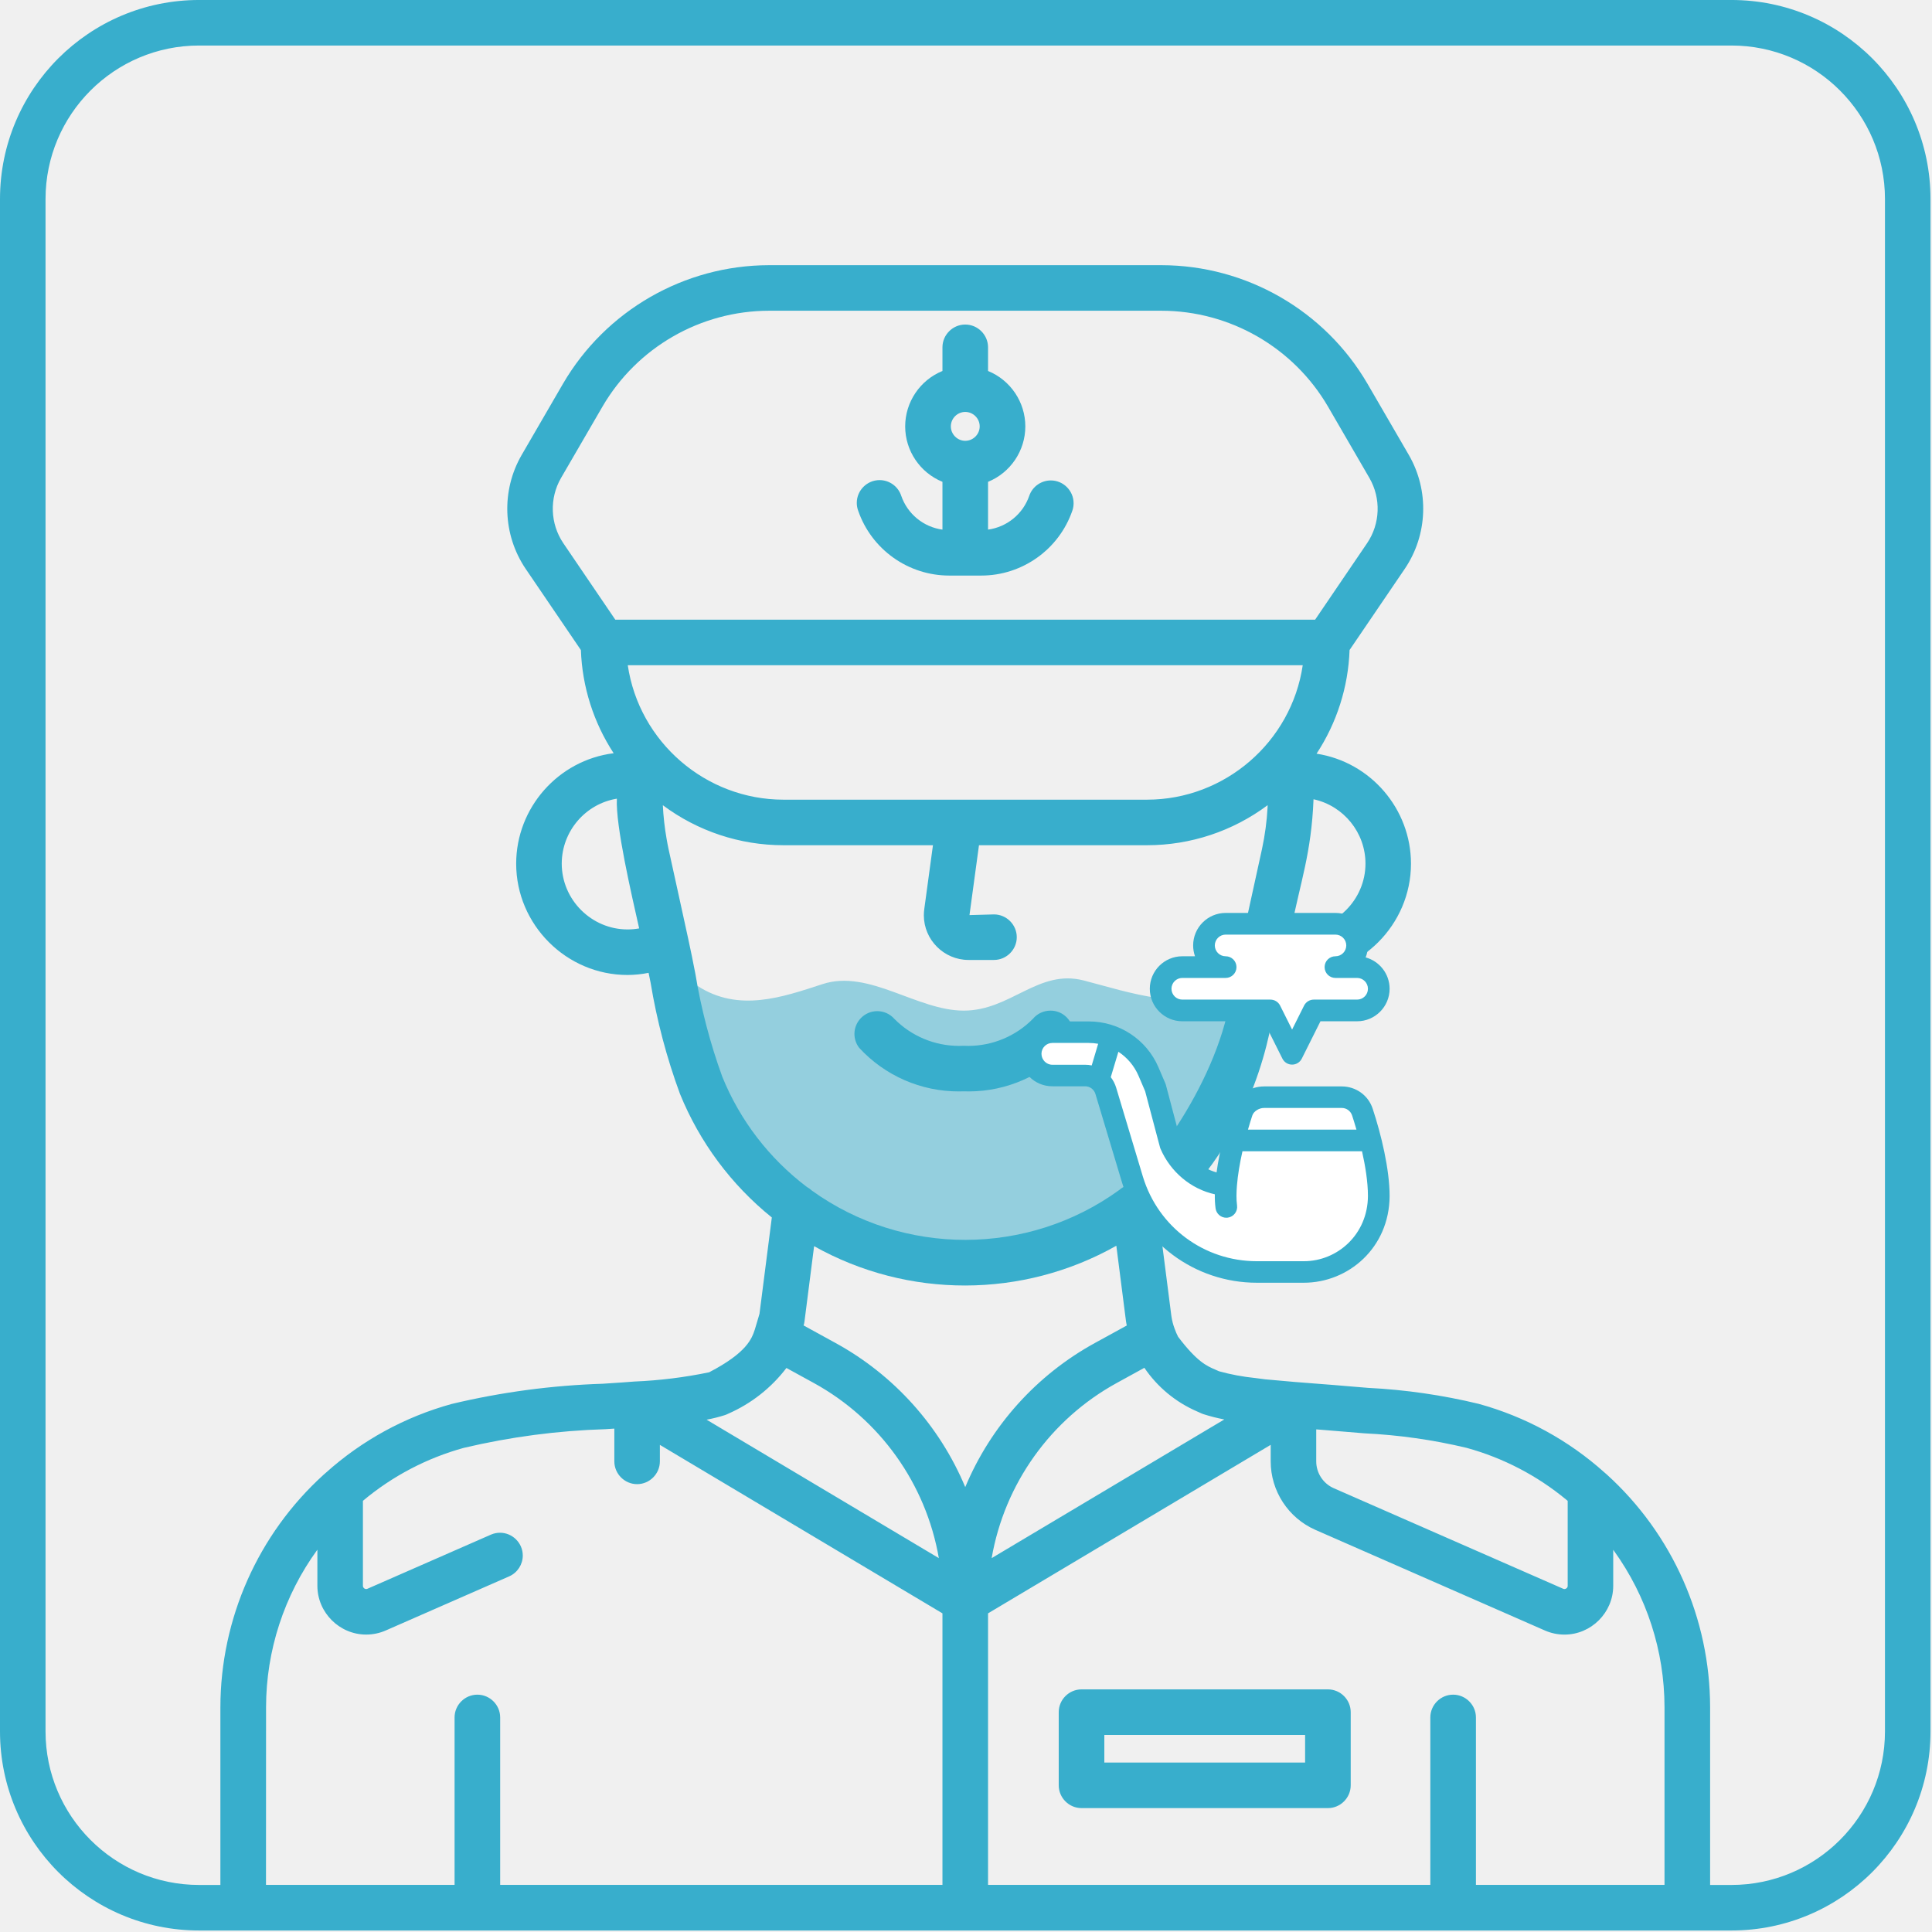
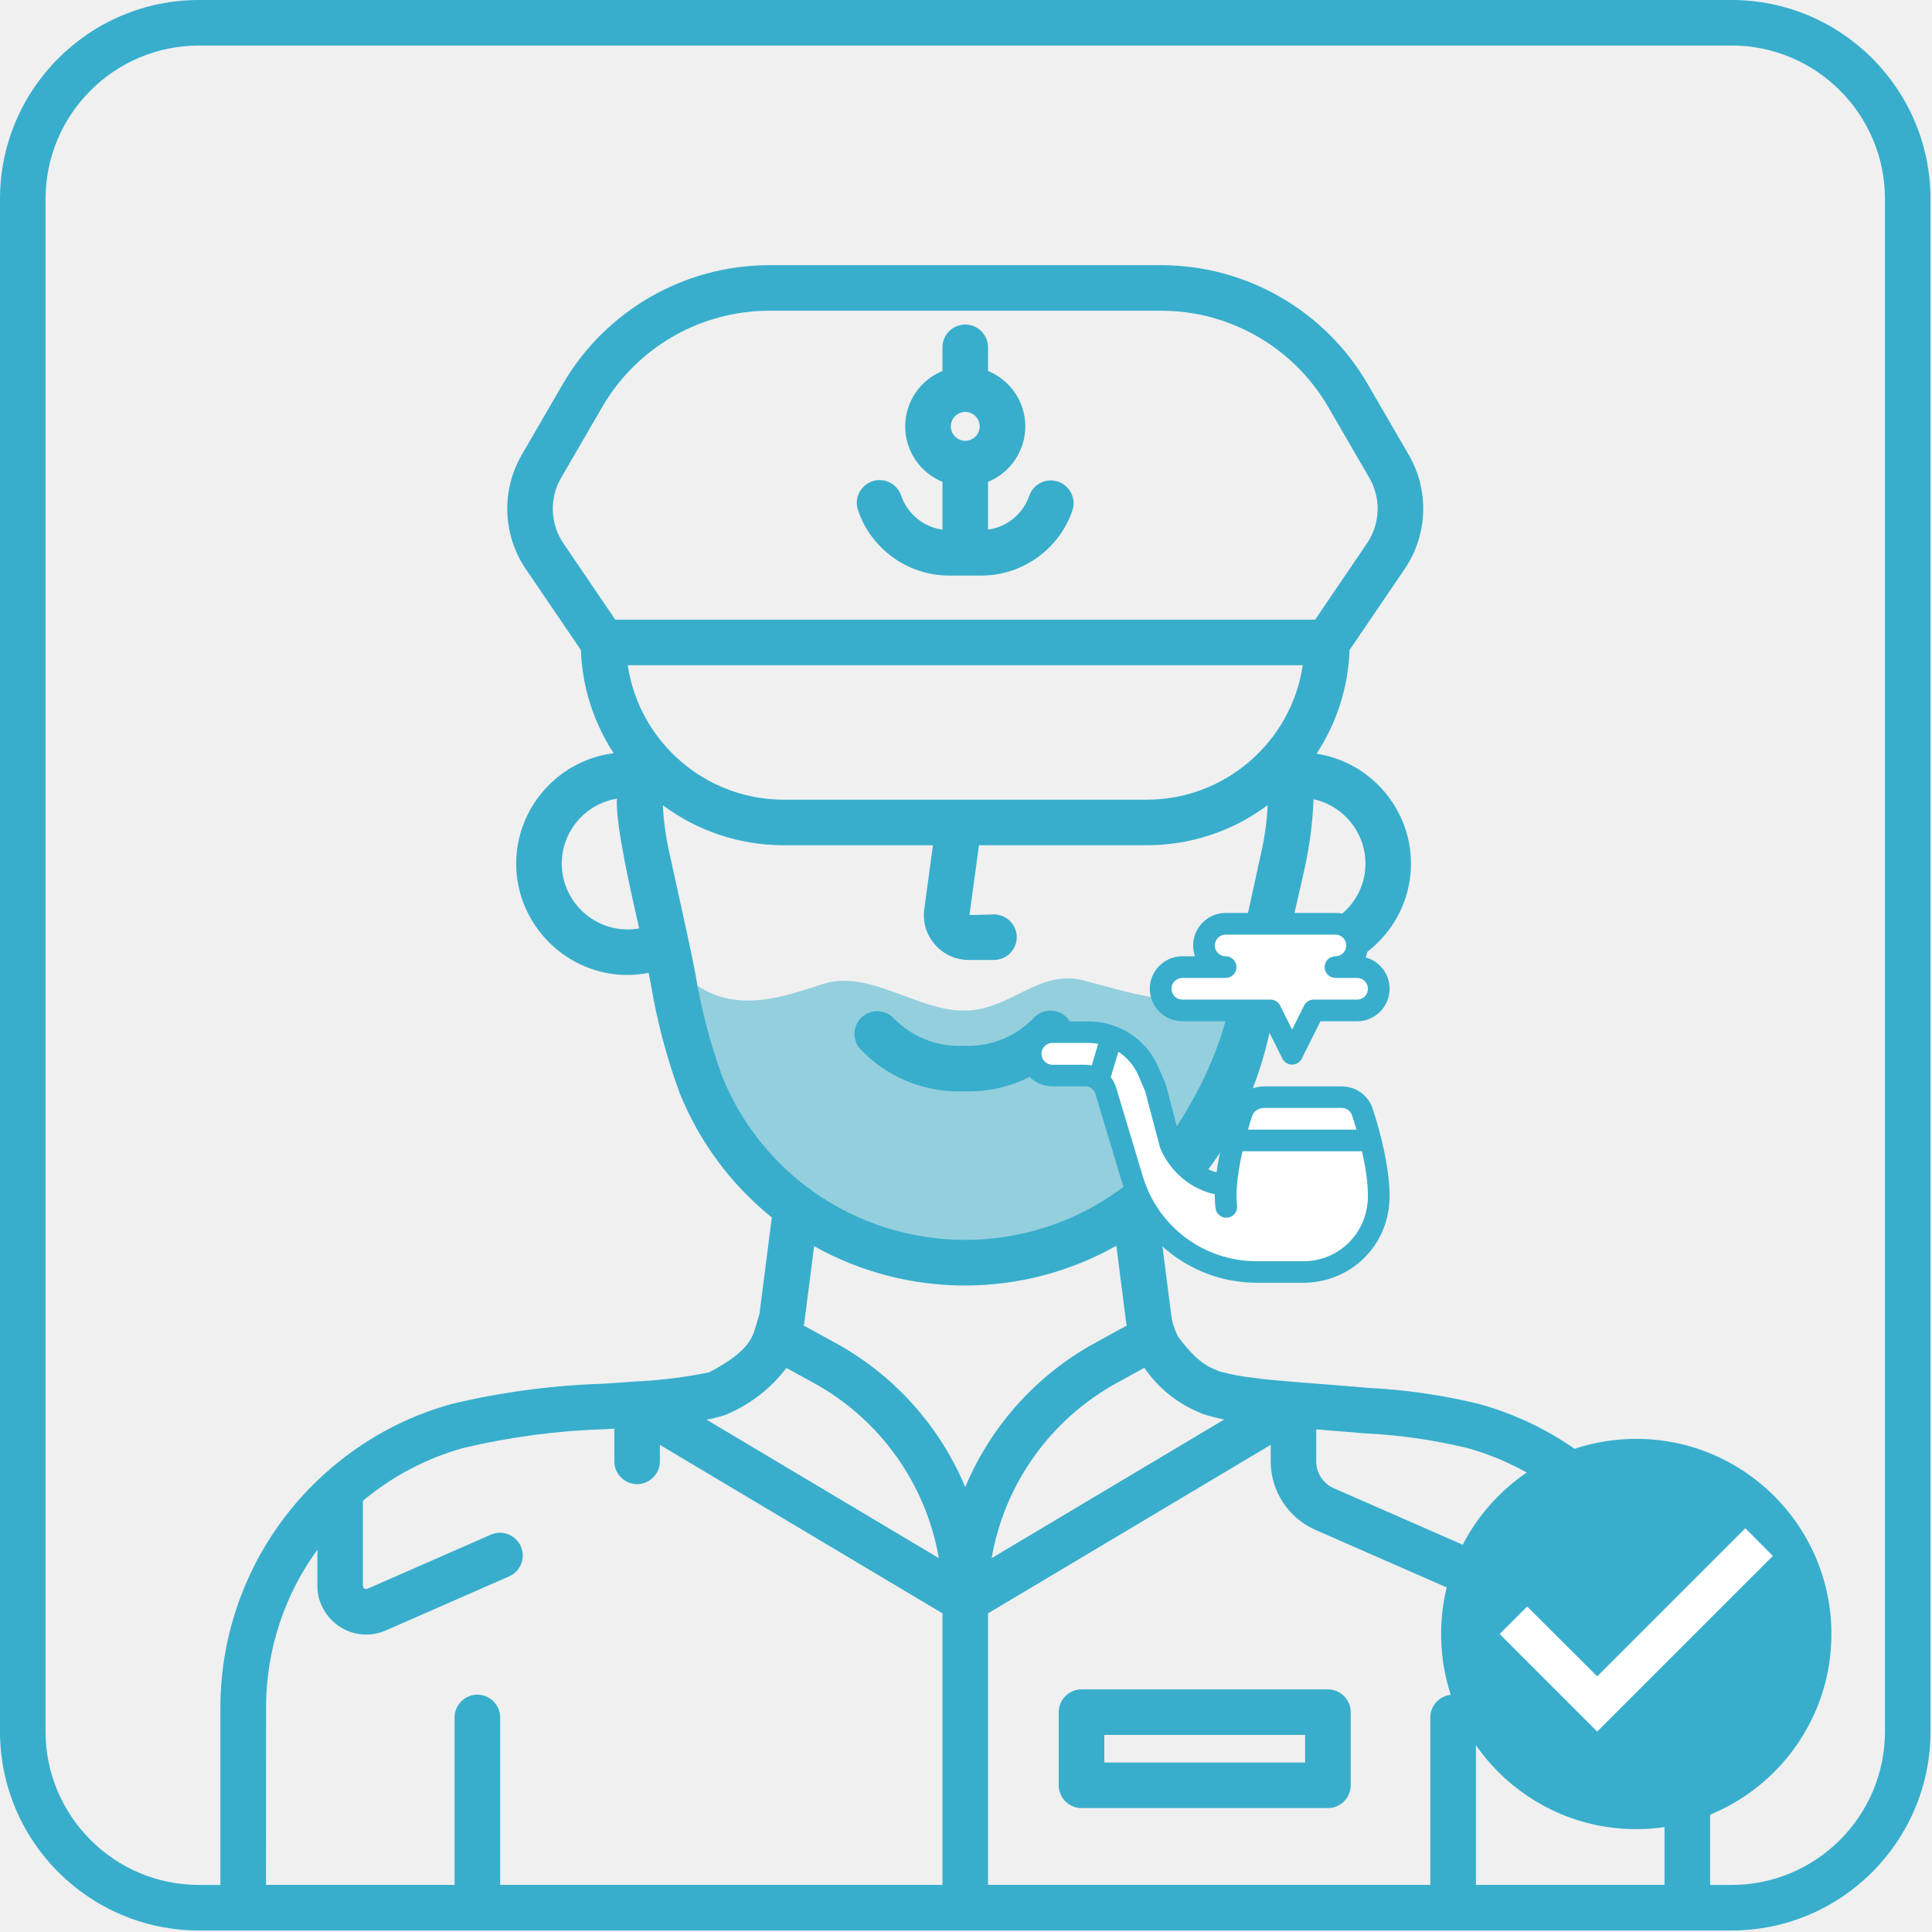
<svg xmlns="http://www.w3.org/2000/svg" width="100%" height="100%" viewBox="0 0 594 594" version="1.1" xml:space="preserve" style="fill-rule:evenodd;clip-rule:evenodd;stroke-linecap:round;stroke-linejoin:round;stroke-miterlimit:1.5;">
  <g transform="matrix(1,0,0,1,-4230.12,-1219.71)">
-     <g transform="matrix(1,0,0,1,4089.83,-41.1561)">
-       <g transform="matrix(1,0,0,1,-2828.3,816.987)">
-         <path d="M3183,746.971C3195.72,755.279 3209.31,750.404 3221.52,746.437C3235.76,741.81 3250.48,754.6 3264.91,754.6C3279.34,754.6 3287.81,741.726 3301.77,745.326C3315.15,748.774 3334.18,755.56 3347.48,747.529L3345,781.41L3309.23,821.43L3277.39,831.424L3238.44,826.878L3201.15,806.083L3179.85,767.02L3183,746.971Z" style="fill:rgb(56,174,204);fill-opacity:0.5;" />
-       </g>
-     </g>
-     <g transform="matrix(1,0,0,1,4089.83,-41.1561)">
-       <g transform="matrix(1,0,0,1,-3443.08,816.987)">
-         <path d="M3658.13,1037.41C3654.29,1037.41 3651.13,1034.25 3651.13,1030.41L3651.13,968.742C3651.18,941.524 3662.72,915.554 3682.88,897.27C3683.1,897.052 3683.33,896.849 3683.58,896.662C3694.66,886.709 3707.92,879.471 3722.28,875.522C3737.49,871.896 3753.03,869.817 3768.65,869.318C3774.39,868.938 3775.6,868.866 3778.38,868.638C3786.12,868.318 3793.82,867.367 3801.4,865.794C3813.09,859.702 3814.51,855.434 3815.46,852.594C3816.69,848.546 3816.59,848.734 3816.88,847.794L3820.67,818.194C3808.18,808.128 3798.47,795.05 3792.43,780.194C3788.35,769.111 3785.32,757.665 3783.4,746.01C3783.2,744.991 3783,744.012 3782.78,742.981C3780.66,743.406 3778.51,743.626 3776.35,743.638L3776.28,743.638C3757.51,743.638 3742.07,728.19 3742.07,709.418C3742.07,692.241 3755,677.591 3772.04,675.462C3765.86,666.007 3762.37,655.035 3761.97,643.742L3744.97,618.742C3737.93,608.308 3737.45,594.716 3743.73,583.81L3756.47,561.85C3769.59,539.352 3793.74,525.454 3819.78,525.41L3940.5,525.41C3966.55,525.452 3990.69,539.352 4003.8,561.854L4016.55,583.81C4022.83,594.714 4022.34,608.298 4015.3,618.726L3998.3,643.726C3997.9,655.08 3994.39,666.11 3988.15,675.602C4004.77,678.153 4017.18,692.603 4017.18,709.422C4017.18,728.192 4001.73,743.638 3982.96,743.638L3982.93,743.638C3981.1,743.623 3979.27,743.457 3977.47,743.141C3977.27,744.108 3977.07,745.055 3976.88,746.026C3976.43,748.27 3975.99,750.518 3975.53,752.77C3975.39,753.437 3975.16,754.066 3974.86,754.644C3974.69,756.129 3970.06,794.837 3939.74,819.048L3943.5,848.394C3943.69,849.795 3944.04,851.17 3944.55,852.49C3944.84,853.298 3945.18,854.087 3945.57,854.854C3951.37,862.55 3954.45,863.87 3956.93,864.934C3957.36,865.118 3957.77,865.298 3958.17,865.482C3961.81,866.484 3965.53,867.178 3969.29,867.558L3972.34,867.958C3975.85,868.286 3978.92,868.558 3981.64,868.782C3984.44,869.014 3986.81,869.182 3989.04,869.362C3991.97,869.586 3994.64,869.79 3997.74,870.066C3999.81,870.246 4001.9,870.414 4003.99,870.582C4015.46,871.155 4026.85,872.802 4038.01,875.502C4052.38,879.451 4065.63,886.689 4076.72,896.642C4076.97,896.828 4077.2,897.031 4077.42,897.25C4097.58,915.542 4109.11,941.52 4109.15,968.742L4109.15,1030.41C4109.15,1034.25 4105.99,1037.41 4102.15,1037.41L3658.13,1037.41ZM4079.36,920.367L4079.36,931.453C4079.36,939.675 4072.6,946.441 4064.37,946.441C4062.3,946.441 4060.24,946.01 4058.34,945.174L3987.81,914.25C3979.47,910.591 3974.05,902.3 3974.05,893.186L3974.05,888.098L3887.15,939.906L3887.15,1023.41L4023.13,1023.41L4023.13,971.91C4023.13,968.07 4026.29,964.91 4030.13,964.91L4030.14,964.91L4030.15,964.91C4033.99,964.91 4037.15,968.07 4037.15,971.91L4037.15,1023.41L4095.13,1023.41L4095.13,968.742C4095.11,951.485 4089.66,934.668 4079.58,920.672L4079.36,920.367ZM3772.24,883.107L3769.58,883.286C3754.89,883.725 3740.28,885.648 3725.98,889.026C3714.59,892.162 3704,897.718 3694.95,905.314L3694.95,931.431C3694.95,931.98 3695.4,932.431 3695.95,932.431C3696.09,932.431 3696.23,932.402 3696.35,932.346L3734.35,915.69C3735.22,915.318 3736.16,915.127 3737.1,915.127C3740.94,915.127 3744.1,918.287 3744.1,922.127C3744.1,924.876 3742.48,927.381 3739.98,928.51L3701.98,945.17C3700.08,946.003 3698.03,946.433 3695.95,946.433C3687.72,946.433 3680.95,939.661 3680.95,931.433L3680.95,920.338C3670.72,934.4 3665.19,951.346 3665.17,968.738L3665.15,1023.41L3723.13,1023.41L3723.13,971.91C3723.13,968.07 3726.29,964.91 3730.13,964.91L3730.14,964.91L3730.15,964.91C3733.99,964.91 3737.15,968.07 3737.15,971.91L3737.15,1023.41L3873.13,1023.41L3873.13,939.906L3786.25,888.109L3786.25,893.186C3786.25,897.026 3783.09,900.186 3779.25,900.186C3775.41,900.186 3772.25,897.026 3772.25,893.186L3772.25,883.109L3772.24,883.107ZM3915.88,999.786C3912.04,999.784 3908.88,996.625 3908.88,992.786L3908.88,970.286C3908.88,966.446 3912.04,963.286 3915.88,963.286L3991.65,963.286C3995.49,963.286 3998.65,966.444 3998.65,970.282C3998.65,970.283 3998.65,970.284 3998.65,970.286L3998.65,992.786C3998.65,996.626 3995.49,999.786 3991.65,999.786L3915.88,999.786ZM3984.63,977.286L3922.9,977.286L3922.9,985.786L3984.63,985.786L3984.63,977.286ZM3989.54,883.462L3988.05,883.35L3988.05,893.186C3988.05,896.752 3990.17,899.996 3993.43,901.43L4063.96,932.346C4064.26,932.492 4064.63,932.461 4064.91,932.266C4065.2,932.093 4065.38,931.771 4065.36,931.43L4065.36,905.326L4065.34,905.314L4064.92,904.959C4055.95,897.54 4045.51,892.108 4034.28,889.026C4023.96,886.561 4013.43,885.065 4002.83,884.558C4000.71,884.39 3998.58,884.218 3996.47,884.03C3994.01,883.81 3991.81,883.636 3989.54,883.464L3989.54,883.462ZM3825.16,864.469C3820.49,870.596 3814.33,875.434 3807.27,878.526C3806.93,878.7 3806.58,878.848 3806.21,878.966C3804.38,879.549 3802.51,880.017 3800.61,880.366L3872.02,922.929C3868.06,900.082 3853.9,880.243 3833.58,869.086L3825.16,864.469ZM3935.21,864.413L3926.71,869.086C3906.38,880.243 3892.22,900.082 3888.26,922.929L3956.01,882.542L3959.79,880.294C3957.63,879.889 3955.49,879.348 3953.39,878.674C3953.09,878.578 3952.79,878.459 3952.51,878.318C3952.14,878.142 3951.76,877.982 3951.37,877.81C3944.82,874.968 3939.22,870.321 3935.21,864.413ZM3926.59,826.887C3912.2,835.015 3896.18,839.091 3880.15,839.112C3864.12,839.136 3848.09,835.106 3833.67,827.019L3830.71,850.174C3830.66,850.588 3830.57,850.996 3830.44,851.394L3840.33,856.822C3858.22,866.645 3872.26,882.258 3880.14,901.092C3888.02,882.256 3902.06,866.641 3919.95,856.814L3929.8,851.41C3929.74,851.01 3929.62,850.586 3929.57,850.174L3926.59,826.887ZM3881.13,739.018C3873.6,739.018 3867.41,732.824 3867.41,725.298C3867.41,724.608 3867.46,723.92 3867.56,723.238L3870.21,703.746L3824.19,703.746C3810.85,703.742 3797.85,699.424 3787.16,691.44C3787.33,694.934 3787.72,698.414 3788.33,701.858C3788.51,702.87 3788.69,703.882 3788.91,704.886L3791.75,717.81L3794.95,732.446C3795.75,736.026 3796.45,739.646 3797.17,743.306C3798.94,754.079 3801.71,764.665 3805.44,774.926C3810.89,788.364 3819.89,800.078 3831.46,808.822C3832.02,809.119 3832.53,809.491 3832.98,809.926C3847.07,820.059 3863.67,825.11 3880.26,825.082C3896.86,825.05 3913.44,819.937 3927.49,809.746C3928.18,809.129 3928.97,808.675 3929.8,808.383L3929.8,808.383C3934.1,806.649 3957.06,778.994 3961.7,750.569C3961.72,750.367 3961.76,750.164 3961.8,749.962C3961.97,748.834 3962.17,747.885 3962.38,747.094C3962.63,745.836 3962.88,744.579 3963.12,743.322C3963.82,739.798 3964.51,736.298 3965.26,732.846L3965.26,732.806L3969.13,715.158L3971.38,704.886C3972.29,700.641 3972.87,696.33 3973.1,691.994L3973.1,691.44C3962.41,699.424 3949.42,703.742 3936.07,703.746L3884.36,703.746L3881.44,725.229L3888.96,725.018L3888.97,725.018L3888.98,725.018C3892.82,725.018 3895.98,728.178 3895.98,732.018C3895.98,735.858 3892.82,739.018 3888.98,739.018L3881.13,739.018ZM3906.34,754.6C3907.92,754.595 3909.5,755.113 3910.8,756.182C3912.41,757.51 3913.35,759.494 3913.35,761.583C3913.35,763.207 3912.79,764.781 3911.75,766.034C3903.91,774.56 3892.87,779.406 3881.34,779.439C3880.77,779.441 3880.21,779.431 3879.64,779.41C3879.16,779.428 3878.69,779.437 3878.21,779.439C3866.58,779.477 3855.42,774.62 3847.52,766.026C3846.58,764.803 3846.07,763.302 3846.07,761.759C3846.07,757.919 3849.23,754.759 3853.07,754.759L3853.08,754.759L3853.09,754.759C3855.1,754.759 3857.01,755.623 3858.34,757.13C3863.58,762.444 3870.73,765.426 3878.16,765.446C3878.64,765.447 3879.14,765.435 3879.63,765.41L3879.64,765.41L3879.65,765.41C3880.14,765.435 3880.64,765.447 3881.12,765.445C3888.55,765.424 3895.69,762.444 3900.93,757.134C3902.31,755.465 3904.32,754.601 3906.34,754.6ZM3773.03,689.433C3763.3,691.03 3756.08,699.531 3756.08,709.402C3756.08,720.503 3765.21,729.638 3776.31,729.638L3776.32,729.638C3777.52,729.639 3778.71,729.532 3779.89,729.318L3779.88,729.318C3777.57,719.007 3772.6,697.762 3773.03,689.433ZM3987.22,689.614C3986.55,706.316 3983.17,715.015 3980.35,729.454C3981.21,729.57 3982.08,729.629 3982.95,729.63L3982.95,729.63C3994.05,729.63 4003.19,720.495 4003.19,709.394C4003.19,699.898 3996.5,691.619 3987.22,689.614ZM3983.9,648.41L3776.38,648.41C3779.87,672.028 3800.34,689.716 3824.21,689.742L3936.07,689.742C3959.95,689.716 3980.41,672.028 3983.9,648.41ZM3940.47,539.414L3819.8,539.414C3798.73,539.448 3779.2,550.692 3768.6,568.894L3755.85,590.85C3752.25,597.097 3752.52,604.884 3756.55,610.866L3772.55,634.41L3987.7,634.41L4003.7,610.866C4007.74,604.892 4008.01,597.112 4004.42,590.866L3991.67,568.894C3981.06,550.691 3961.53,539.447 3940.47,539.414ZM3875.2,620.838C3862.6,620.841 3851.31,612.792 3847.21,600.874C3846.93,600.109 3846.79,599.302 3846.79,598.489C3846.79,594.649 3849.95,591.489 3853.79,591.489L3853.81,591.489C3856.83,591.489 3859.52,593.445 3860.46,596.318C3862.38,601.89 3867.29,605.921 3873.13,606.715L3873.13,592.018C3866.22,589.201 3861.67,582.443 3861.67,574.978C3861.67,567.512 3866.22,560.755 3873.13,557.938L3873.13,550.662C3873.13,546.822 3876.29,543.662 3880.13,543.662L3880.14,543.662L3880.15,543.662C3883.99,543.662 3887.15,546.822 3887.15,550.662L3887.15,557.938C3894.06,560.755 3898.61,567.512 3898.61,574.978C3898.61,582.443 3894.06,589.201 3887.15,592.018L3887.15,606.707C3892.99,605.913 3897.9,601.882 3899.82,596.31C3900.79,593.494 3903.46,591.592 3906.44,591.592L3906.46,591.592C3910.3,591.592 3913.45,594.751 3913.45,598.59C3913.45,599.366 3913.33,600.136 3913.07,600.87C3908.97,612.791 3897.68,620.842 3885.07,620.838L3875.2,620.838ZM3880.14,570.53C3877.71,570.535 3875.71,572.537 3875.71,574.97C3875.71,577.402 3877.71,579.404 3880.14,579.41C3882.58,579.406 3884.58,577.403 3884.58,574.97C3884.58,572.537 3882.58,570.535 3880.14,570.53Z" style="fill:rgb(56,174,204);fill-rule:nonzero;" />
-       </g>
-     </g>
-     <g transform="matrix(1,0,0,1,4089.83,-41.1561)">
-       <g id="smoke" transform="matrix(0.222066,0,0,0.222066,510.68,1598.4)">
-         <g transform="matrix(1,0,0,1,-256,-256)">
-           <g>
+     <g transform="matrix(1,0,0,1,4089.83,736.806)">
+       <g transform="matrix(1,0,0,1,0,-777.962)">
+         <g transform="matrix(1,0,0,1,-2828.3,816.987)">
+           <path d="M3183,746.971C3195.72,755.279 3209.31,750.404 3221.52,746.437C3235.76,741.81 3250.48,754.6 3264.91,754.6C3279.34,754.6 3287.81,741.726 3301.77,745.326C3315.15,748.774 3334.18,755.56 3347.48,747.529L3345,781.41L3309.23,821.43L3277.39,831.424L3238.44,826.878L3201.15,806.083L3179.85,767.02L3183,746.971Z" style="fill:rgb(56,174,204);fill-opacity:0.5;" />
+         </g>
+         <g transform="matrix(1,0,0,1,-3443.08,816.987)">
+           <path d="M3658.13,1037.41C3654.29,1037.41 3651.13,1034.25 3651.13,1030.41L3651.13,968.742C3651.18,941.524 3662.72,915.554 3682.88,897.27C3683.1,897.052 3683.33,896.849 3683.58,896.662C3694.66,886.709 3707.92,879.471 3722.28,875.522C3737.49,871.896 3753.03,869.817 3768.65,869.318C3774.39,868.938 3775.6,868.866 3778.38,868.638C3786.12,868.318 3793.82,867.367 3801.4,865.794C3813.09,859.702 3814.51,855.434 3815.46,852.594C3816.69,848.546 3816.59,848.734 3816.88,847.794L3820.67,818.194C3808.18,808.128 3798.47,795.05 3792.43,780.194C3788.35,769.111 3785.32,757.665 3783.4,746.01C3783.2,744.991 3783,744.012 3782.78,742.981C3780.66,743.406 3778.51,743.626 3776.35,743.638L3776.28,743.638C3757.51,743.638 3742.07,728.19 3742.07,709.418C3742.07,692.241 3755,677.591 3772.04,675.462C3765.86,666.007 3762.37,655.035 3761.97,643.742L3744.97,618.742C3737.93,608.308 3737.45,594.716 3743.73,583.81L3756.47,561.85C3769.59,539.352 3793.74,525.454 3819.78,525.41L3940.5,525.41C3966.55,525.452 3990.69,539.352 4003.8,561.854L4016.55,583.81C4022.83,594.714 4022.34,608.298 4015.3,618.726L3998.3,643.726C3997.9,655.08 3994.39,666.11 3988.15,675.602C4004.77,678.153 4017.18,692.603 4017.18,709.422C4017.18,728.192 4001.73,743.638 3982.96,743.638L3982.93,743.638C3981.1,743.623 3979.27,743.457 3977.47,743.141C3977.27,744.108 3977.07,745.055 3976.88,746.026C3976.43,748.27 3975.99,750.518 3975.53,752.77C3975.39,753.437 3975.16,754.066 3974.86,754.644C3974.69,756.129 3970.06,794.837 3939.74,819.048L3943.5,848.394C3943.69,849.795 3944.04,851.17 3944.55,852.49C3944.84,853.298 3945.18,854.087 3945.57,854.854C3951.37,862.55 3954.45,863.87 3956.93,864.934C3957.36,865.118 3957.77,865.298 3958.17,865.482C3961.81,866.484 3965.53,867.178 3969.29,867.558L3972.34,867.958C3975.85,868.286 3978.92,868.558 3981.64,868.782C3984.44,869.014 3986.81,869.182 3989.04,869.362C3991.97,869.586 3994.64,869.79 3997.74,870.066C3999.81,870.246 4001.9,870.414 4003.99,870.582C4015.46,871.155 4026.85,872.802 4038.01,875.502C4052.38,879.451 4065.63,886.689 4076.72,896.642C4076.97,896.828 4077.2,897.031 4077.42,897.25C4097.58,915.542 4109.11,941.52 4109.15,968.742L4109.15,1030.41C4109.15,1034.25 4105.99,1037.41 4102.15,1037.41L3658.13,1037.41ZM4079.36,920.367L4079.36,931.453C4079.36,939.675 4072.6,946.441 4064.37,946.441C4062.3,946.441 4060.24,946.01 4058.34,945.174L3987.81,914.25C3979.47,910.591 3974.05,902.3 3974.05,893.186L3974.05,888.098L3887.15,939.906L3887.15,1023.41L4023.13,1023.41L4023.13,971.91C4023.13,968.07 4026.29,964.91 4030.13,964.91L4030.14,964.91L4030.15,964.91C4033.99,964.91 4037.15,968.07 4037.15,971.91L4037.15,1023.41L4095.13,1023.41L4095.13,968.742C4095.11,951.485 4089.66,934.668 4079.58,920.672L4079.36,920.367ZM3772.24,883.107L3769.58,883.286C3754.89,883.725 3740.28,885.648 3725.98,889.026C3714.59,892.162 3704,897.718 3694.95,905.314L3694.95,931.431C3694.95,931.98 3695.4,932.431 3695.95,932.431C3696.09,932.431 3696.23,932.402 3696.35,932.346L3734.35,915.69C3735.22,915.318 3736.16,915.127 3737.1,915.127C3740.94,915.127 3744.1,918.287 3744.1,922.127C3744.1,924.876 3742.48,927.381 3739.98,928.51L3701.98,945.17C3700.08,946.003 3698.03,946.433 3695.95,946.433C3687.72,946.433 3680.95,939.661 3680.95,931.433L3680.95,920.338C3670.72,934.4 3665.19,951.346 3665.17,968.738L3665.15,1023.41L3723.13,1023.41L3723.13,971.91C3723.13,968.07 3726.29,964.91 3730.13,964.91L3730.14,964.91L3730.15,964.91C3733.99,964.91 3737.15,968.07 3737.15,971.91L3737.15,1023.41L3873.13,1023.41L3873.13,939.906L3786.25,888.109L3786.25,893.186C3786.25,897.026 3783.09,900.186 3779.25,900.186C3775.41,900.186 3772.25,897.026 3772.25,893.186L3772.25,883.109L3772.24,883.107ZM3915.88,999.786C3912.04,999.784 3908.88,996.625 3908.88,992.786L3908.88,970.286C3908.88,966.446 3912.04,963.286 3915.88,963.286L3991.65,963.286C3995.49,963.286 3998.65,966.444 3998.65,970.282C3998.65,970.283 3998.65,970.284 3998.65,970.286L3998.65,992.786C3998.65,996.626 3995.49,999.786 3991.65,999.786L3915.88,999.786ZM3984.63,977.286L3922.9,977.286L3922.9,985.786L3984.63,985.786L3984.63,977.286ZM3989.54,883.462L3988.05,883.35L3988.05,893.186C3988.05,896.752 3990.17,899.996 3993.43,901.43L4063.96,932.346C4064.26,932.492 4064.63,932.461 4064.91,932.266C4065.2,932.093 4065.38,931.771 4065.36,931.43L4065.36,905.326L4065.34,905.314L4064.92,904.959C4055.95,897.54 4045.51,892.108 4034.28,889.026C4023.96,886.561 4013.43,885.065 4002.83,884.558C4000.71,884.39 3998.58,884.218 3996.47,884.03C3994.01,883.81 3991.81,883.636 3989.54,883.464L3989.54,883.462ZM3825.16,864.469C3820.49,870.596 3814.33,875.434 3807.27,878.526C3806.93,878.7 3806.58,878.848 3806.21,878.966C3804.38,879.549 3802.51,880.017 3800.61,880.366L3872.02,922.929C3868.06,900.082 3853.9,880.243 3833.58,869.086L3825.16,864.469ZM3935.21,864.413L3926.71,869.086C3906.38,880.243 3892.22,900.082 3888.26,922.929L3956.01,882.542L3959.79,880.294C3957.63,879.889 3955.49,879.348 3953.39,878.674C3953.09,878.578 3952.79,878.459 3952.51,878.318C3952.14,878.142 3951.76,877.982 3951.37,877.81C3944.82,874.968 3939.22,870.321 3935.21,864.413ZM3926.59,826.887C3912.2,835.015 3896.18,839.091 3880.15,839.112C3864.12,839.136 3848.09,835.106 3833.67,827.019L3830.71,850.174C3830.66,850.588 3830.57,850.996 3830.44,851.394L3840.33,856.822C3858.22,866.645 3872.26,882.258 3880.14,901.092C3888.02,882.256 3902.06,866.641 3919.95,856.814L3929.8,851.41C3929.74,851.01 3929.62,850.586 3929.57,850.174L3926.59,826.887ZM3881.13,739.018C3873.6,739.018 3867.41,732.824 3867.41,725.298C3867.41,724.608 3867.46,723.92 3867.56,723.238L3870.21,703.746L3824.19,703.746C3810.85,703.742 3797.85,699.424 3787.16,691.44C3787.33,694.934 3787.72,698.414 3788.33,701.858C3788.51,702.87 3788.69,703.882 3788.91,704.886L3791.75,717.81L3794.95,732.446C3795.75,736.026 3796.45,739.646 3797.17,743.306C3798.94,754.079 3801.71,764.665 3805.44,774.926C3810.89,788.364 3819.89,800.078 3831.46,808.822C3832.02,809.119 3832.53,809.491 3832.98,809.926C3847.07,820.059 3863.67,825.11 3880.26,825.082C3896.86,825.05 3913.44,819.937 3927.49,809.746C3928.18,809.129 3928.97,808.675 3929.8,808.383L3929.8,808.383C3934.1,806.649 3957.06,778.994 3961.7,750.569C3961.72,750.367 3961.76,750.164 3961.8,749.962C3961.97,748.834 3962.17,747.885 3962.38,747.094C3962.63,745.836 3962.88,744.579 3963.12,743.322C3963.82,739.798 3964.51,736.298 3965.26,732.846L3965.26,732.806L3969.13,715.158L3971.38,704.886C3972.29,700.641 3972.87,696.33 3973.1,691.994L3973.1,691.44C3962.41,699.424 3949.42,703.742 3936.07,703.746L3884.36,703.746L3881.44,725.229L3888.96,725.018L3888.97,725.018L3888.98,725.018C3892.82,725.018 3895.98,728.178 3895.98,732.018C3895.98,735.858 3892.82,739.018 3888.98,739.018L3881.13,739.018ZM3906.34,754.6C3907.92,754.595 3909.5,755.113 3910.8,756.182C3912.41,757.51 3913.35,759.494 3913.35,761.583C3913.35,763.207 3912.79,764.781 3911.75,766.034C3903.91,774.56 3892.87,779.406 3881.34,779.439C3880.77,779.441 3880.21,779.431 3879.64,779.41C3879.16,779.428 3878.69,779.437 3878.21,779.439C3866.58,779.477 3855.42,774.62 3847.52,766.026C3846.58,764.803 3846.07,763.302 3846.07,761.759C3846.07,757.919 3849.23,754.759 3853.07,754.759L3853.08,754.759L3853.09,754.759C3855.1,754.759 3857.01,755.623 3858.34,757.13C3863.58,762.444 3870.73,765.426 3878.16,765.446C3878.64,765.447 3879.14,765.435 3879.63,765.41L3879.64,765.41L3879.65,765.41C3880.14,765.435 3880.64,765.447 3881.12,765.445C3888.55,765.424 3895.69,762.444 3900.93,757.134C3902.31,755.465 3904.32,754.601 3906.34,754.6ZM3773.03,689.433C3763.3,691.03 3756.08,699.531 3756.08,709.402C3756.08,720.503 3765.21,729.638 3776.31,729.638L3776.32,729.638C3777.52,729.639 3778.71,729.532 3779.89,729.318L3779.88,729.318C3777.57,719.007 3772.6,697.762 3773.03,689.433ZM3987.22,689.614C3986.55,706.316 3983.17,715.015 3980.35,729.454C3981.21,729.57 3982.08,729.629 3982.95,729.63L3982.95,729.63C3994.05,729.63 4003.19,720.495 4003.19,709.394C4003.19,699.898 3996.5,691.619 3987.22,689.614ZM3983.9,648.41L3776.38,648.41C3779.87,672.028 3800.34,689.716 3824.21,689.742L3936.07,689.742C3959.95,689.716 3980.41,672.028 3983.9,648.41ZM3940.47,539.414L3819.8,539.414C3798.73,539.448 3779.2,550.692 3768.6,568.894L3755.85,590.85C3752.25,597.097 3752.52,604.884 3756.55,610.866L3772.55,634.41L3987.7,634.41L4003.7,610.866C4007.74,604.892 4008.01,597.112 4004.42,590.866L3991.67,568.894C3981.06,550.691 3961.53,539.447 3940.47,539.414ZM3875.2,620.838C3862.6,620.841 3851.31,612.792 3847.21,600.874C3846.93,600.109 3846.79,599.302 3846.79,598.489C3846.79,594.649 3849.95,591.489 3853.79,591.489L3853.81,591.489C3856.83,591.489 3859.52,593.445 3860.46,596.318C3862.38,601.89 3867.29,605.921 3873.13,606.715L3873.13,592.018C3866.22,589.201 3861.67,582.443 3861.67,574.978C3861.67,567.512 3866.22,560.755 3873.13,557.938L3873.13,550.662C3873.13,546.822 3876.29,543.662 3880.13,543.662L3880.14,543.662L3880.15,543.662C3883.99,543.662 3887.15,546.822 3887.15,550.662L3887.15,557.938C3894.06,560.755 3898.61,567.512 3898.61,574.978C3898.61,582.443 3894.06,589.201 3887.15,592.018L3887.15,606.707C3892.99,605.913 3897.9,601.882 3899.82,596.31C3900.79,593.494 3903.46,591.592 3906.44,591.592L3906.46,591.592C3910.3,591.592 3913.45,594.751 3913.45,598.59C3913.45,599.366 3913.33,600.136 3913.07,600.87C3908.97,612.791 3897.68,620.842 3885.07,620.838L3875.2,620.838ZM3880.14,570.53C3877.71,570.535 3875.71,572.537 3875.71,574.97C3875.71,577.402 3877.71,579.404 3880.14,579.41C3882.58,579.406 3884.58,577.403 3884.58,574.97C3884.58,572.537 3882.58,570.535 3880.14,570.53Z" style="fill:rgb(56,174,204);fill-rule:nonzero;" />
+         </g>
+         <g id="smoke" transform="matrix(0.222066,0,0,0.222066,510.68,1598.4)">
+           <g transform="matrix(1,0,0,1,-256,-256)">
            <g>
-               <path d="M315.92,256L457.735,256L482,288.318L492.517,366.901L492.517,429.076L466.096,471.524L391.008,494.45L315.92,491.434L256,482.199L180,431.834L147.23,349.849L119.038,256L99.582,230.595L30,222.08L17.146,192.224L30,169.334L69.248,168.769L133.492,169.359L173.997,210L199.991,285L210,344.204L263.239,369.359L280.86,376.577L296.4,300L315.92,256Z" style="fill:white;stroke:black;stroke-width:1px;" />
-               <path d="M488.542,270.952L488.541,270.951C482.419,252.438 465.235,240.199 445.783,240.199L338.216,240.199C318.212,240.199 299.39,253.017 293.459,270.952C284.504,298.04 276.256,330.858 272.43,359.257C250.991,353.295 232.386,337.213 222.747,315.507L202.265,238.133C201.878,236.672 202.37,237.972 191.942,213.64C175.373,174.98 137.49,150.2 95.432,150.2L45,150.2C20.187,150.2 0,170.187 0,195C0,219.813 20.187,240 45,240L90.352,240C97.212,240 102.84,244.51 104.687,250.563L141.746,373.943C166.637,455.469 241.775,511.999 328.248,511.999L393.196,511.999C455.181,511.999 511.654,463.389 512,391.999C512,354.782 500.272,306.429 488.542,270.952ZM321.944,280.369C323.834,274.651 331.134,269.999 338.216,269.999L445.783,269.999C452.269,269.999 458.006,274.166 460.057,280.369C461.425,284.506 463.618,291.378 466.096,300L315.92,300C317.933,292.948 319.976,286.322 321.944,280.369ZM99.561,211.133C96.58,210.52 93.499,210.199 90.352,210.199L45,210.199C36.729,210.199 30,203.27 30,194.999C30,186.728 36.729,179.999 45,179.999L95.433,179.999C99.866,179.999 104.232,180.397 108.496,181.149L99.561,211.133ZM393.196,482.199L328.248,482.199C255.191,482.199 191.772,435.053 170.458,365.246L133.4,241.868C131.761,236.496 129.209,231.622 125.944,227.39L136.494,192.224C148.6,200.143 158.413,211.561 164.369,225.457L173.546,246.872C195.703,330.57 194.137,324.923 194.754,326.362C208.653,358.793 237.273,382.407 270.026,389.538C269.938,396.071 270.099,401.841 271.048,408.982C272.05,416.524 278.492,422.008 285.899,422.008C286.557,422.008 287.223,421.965 287.893,421.876C296.105,420.785 301.878,413.243 300.787,405.031C299.61,396.173 299.913,386.67 300.597,377.794C301.765,362.845 304.643,346.19 308.269,330.002L473.818,330.002C478.287,349.818 482.001,372.212 482.001,391.925C481.73,445.09 439.823,482.199 393.196,482.199Z" style="fill:rgb(56,174,204);fill-rule:nonzero;" />
+               <g>
+                 <path d="M315.92,256L457.735,256L482,288.318L492.517,366.901L492.517,429.076L466.096,471.524L391.008,494.45L315.92,491.434L256,482.199L180,431.834L147.23,349.849L119.038,256L99.582,230.595L30,222.08L17.146,192.224L30,169.334L69.248,168.769L133.492,169.359L173.997,210L199.991,285L210,344.204L263.239,369.359L280.86,376.577L296.4,300L315.92,256Z" style="fill:white;stroke:black;stroke-width:1px;" />
+                 <path d="M488.542,270.952L488.541,270.951C482.419,252.438 465.235,240.199 445.783,240.199L338.216,240.199C318.212,240.199 299.39,253.017 293.459,270.952C284.504,298.04 276.256,330.858 272.43,359.257C250.991,353.295 232.386,337.213 222.747,315.507L202.265,238.133C201.878,236.672 202.37,237.972 191.942,213.64C175.373,174.98 137.49,150.2 95.432,150.2L45,150.2C20.187,150.2 0,170.187 0,195C0,219.813 20.187,240 45,240L90.352,240C97.212,240 102.84,244.51 104.687,250.563L141.746,373.943C166.637,455.469 241.775,511.999 328.248,511.999L393.196,511.999C455.181,511.999 511.654,463.389 512,391.999C512,354.782 500.272,306.429 488.542,270.952ZM321.944,280.369C323.834,274.651 331.134,269.999 338.216,269.999L445.783,269.999C452.269,269.999 458.006,274.166 460.057,280.369C461.425,284.506 463.618,291.378 466.096,300L315.92,300C317.933,292.948 319.976,286.322 321.944,280.369ZM99.561,211.133C96.58,210.52 93.499,210.199 90.352,210.199L45,210.199C36.729,210.199 30,203.27 30,194.999C30,186.728 36.729,179.999 45,179.999L95.433,179.999C99.866,179.999 104.232,180.397 108.496,181.149L99.561,211.133ZM393.196,482.199L328.248,482.199C255.191,482.199 191.772,435.053 170.458,365.246L133.4,241.868C131.761,236.496 129.209,231.622 125.944,227.39L136.494,192.224C148.6,200.143 158.413,211.561 164.369,225.457L173.546,246.872C195.703,330.57 194.137,324.923 194.754,326.362C208.653,358.793 237.273,382.407 270.026,389.538C269.938,396.071 270.099,401.841 271.048,408.982C272.05,416.524 278.492,422.008 285.899,422.008C286.557,422.008 287.223,421.965 287.893,421.876C296.105,420.785 301.878,413.243 300.787,405.031C299.61,396.173 299.913,386.67 300.597,377.794C301.765,362.845 304.643,346.19 308.269,330.002L473.818,330.002C478.287,349.818 482.001,372.212 482.001,391.925C481.73,445.09 439.823,482.199 393.196,482.199Z" style="fill:rgb(56,174,204);fill-rule:nonzero;" />
+               </g>
+             </g>
+             <path d="M280.995,15.131L457.681,20.346L464.202,41.344L463.483,73.191L492.517,82.677L490.881,121.486L438.012,133.765L403.783,142.174L380.358,188.875L346,135.904L276.857,137.82L210,129.11L189.666,105L210,76.069L262.884,77.895L256,56.223L256,30L280.995,15.131Z" style="fill:white;stroke:black;stroke-width:1px;" />
+             <g>
+               <g>
+                 <path d="M478.836,61.58C480.877,56.447 482,50.853 482,45C482,20.187 461.813,0 437,0L285,0C260.187,0 240,20.187 240,45C240,50.257 240.906,55.307 242.57,60L225,60C200.187,60 180,80.187 180,105C180,129.813 200.188,150 225,150L337.73,150L363.584,201.708C366.124,206.79 371.318,210 377,210C382.682,210 387.876,206.79 390.416,201.708L416.27,150L467,150C491.813,150 512,129.813 512,105C512,84.283 497.925,66.789 478.836,61.58ZM467,120L407,120C401.318,120 396.124,123.21 393.584,128.292L377,161.46L360.416,128.293C357.876,123.21 352.682,120 347,120L225,120C216.729,120 210,113.271 210,105C210,96.729 216.729,90 225,90L285,90C293.284,90 300,83.284 300,75C300,66.716 293.284,60 285,60C276.729,60 270,53.271 270,45C270,36.729 276.729,30 285,30L437,30C445.271,30 452,36.729 452,45C452,53.271 445.271,60 437,60C428.716,60 422,66.716 422,75C422,83.284 428.716,90 437,90L467,90C475.271,90 482,96.729 482,105C482,113.271 475.271,120 467,120Z" style="fill:rgb(56,174,204);fill-rule:nonzero;" />
+               </g>
            </g>
          </g>
-           <path d="M280.995,15.131L457.681,20.346L464.202,41.344L463.483,73.191L492.517,82.677L490.881,121.486L438.012,133.765L403.783,142.174L380.358,188.875L346,135.904L276.857,137.82L210,129.11L189.666,105L210,76.069L262.884,77.895L256,56.223L256,30L280.995,15.131Z" style="fill:white;stroke:black;stroke-width:1px;" />
-           <g>
-             <g>
-               <path d="M478.836,61.58C480.877,56.447 482,50.853 482,45C482,20.187 461.813,0 437,0L285,0C260.187,0 240,20.187 240,45C240,50.257 240.906,55.307 242.57,60L225,60C200.187,60 180,80.187 180,105C180,129.813 200.188,150 225,150L337.73,150L363.584,201.708C366.124,206.79 371.318,210 377,210C382.682,210 387.876,206.79 390.416,201.708L416.27,150L467,150C491.813,150 512,129.813 512,105C512,84.283 497.925,66.789 478.836,61.58ZM467,120L407,120C401.318,120 396.124,123.21 393.584,128.292L377,161.46L360.416,128.293C357.876,123.21 352.682,120 347,120L225,120C216.729,120 210,113.271 210,105C210,96.729 216.729,90 225,90L285,90C293.284,90 300,83.284 300,75C300,66.716 293.284,60 285,60C276.729,60 270,53.271 270,45C270,36.729 276.729,30 285,30L437,30C445.271,30 452,36.729 452,45C452,53.271 445.271,60 437,60C428.716,60 422,66.716 422,75C422,83.284 428.716,90 437,90L467,90C475.271,90 482,96.729 482,105C482,113.271 475.271,120 467,120Z" style="fill:rgb(56,174,204);fill-rule:nonzero;" />
-             </g>
+         </g>
+         <g transform="matrix(1,0,0,1,-1298.89,690.332)">
+           <path d="M2032.72,631.731C2032.72,597.953 2005.3,570.53 1971.52,570.53L1500.39,570.53C1466.61,570.53 1439.18,597.953 1439.18,631.731L1439.18,1102.86C1439.18,1136.64 1466.61,1164.07 1500.39,1164.07L1971.52,1164.07C2005.3,1164.07 2032.72,1136.64 2032.72,1102.86L2032.72,631.731ZM2018.72,631.731L2018.72,1102.86C2018.72,1128.91 1997.57,1150.07 1971.52,1150.07C1971.52,1150.07 1500.39,1150.07 1500.39,1150.07C1474.34,1150.07 1453.18,1128.91 1453.18,1102.86C1453.18,1102.86 1453.18,631.731 1453.18,631.731C1453.18,605.68 1474.34,584.53 1500.39,584.53L1971.52,584.53C1997.57,584.53 2018.72,605.68 2018.72,631.731Z" style="fill:rgb(56,174,204);" />
+         </g>
+         <g transform="matrix(0.617423,0,0,0.617423,1095.95,680.71)">
+           <g transform="matrix(1,0,0,1,-4531.7,-638.556)">
+             <circle cx="3798.67" cy="2393.52" r="81.101" style="fill:white;" />
+           </g>
+           <g transform="matrix(9.71708,0,0,9.71708,-849.63,1636.71)">
+             <path d="M12,2C6.48,2 2,6.48 2,12C2,17.52 6.48,22 12,22C17.52,22 22,17.52 22,12C22,6.48 17.52,2 12,2ZM10,17L5,12L6.41,10.59L10,14.17L17.59,6.58L19,8L10,17Z" style="fill:rgb(56,174,204);fill-rule:nonzero;" />
          </g>
        </g>
      </g>
    </g>
-     <g transform="matrix(1,0,0,1,4089.83,-41.1561)">
-       <g transform="matrix(1,0,0,1,-1298.89,690.332)">
-         <path d="M2032.72,631.731C2032.72,597.953 2005.3,570.53 1971.52,570.53L1500.39,570.53C1466.61,570.53 1439.18,597.953 1439.18,631.731L1439.18,1102.86C1439.18,1136.64 1466.61,1164.07 1500.39,1164.07L1971.52,1164.07C2005.3,1164.07 2032.72,1136.64 2032.72,1102.86L2032.72,631.731ZM2018.72,631.731L2018.72,1102.86C2018.72,1128.91 1997.57,1150.07 1971.52,1150.07C1971.52,1150.07 1500.39,1150.07 1500.39,1150.07C1474.34,1150.07 1453.18,1128.91 1453.18,1102.86C1453.18,1102.86 1453.18,631.731 1453.18,631.731C1453.18,605.68 1474.34,584.53 1500.39,584.53L1971.52,584.53C1997.57,584.53 2018.72,605.68 2018.72,631.731Z" style="fill:rgb(56,174,204);" />
-       </g>
-     </g>
  </g>
</svg>
